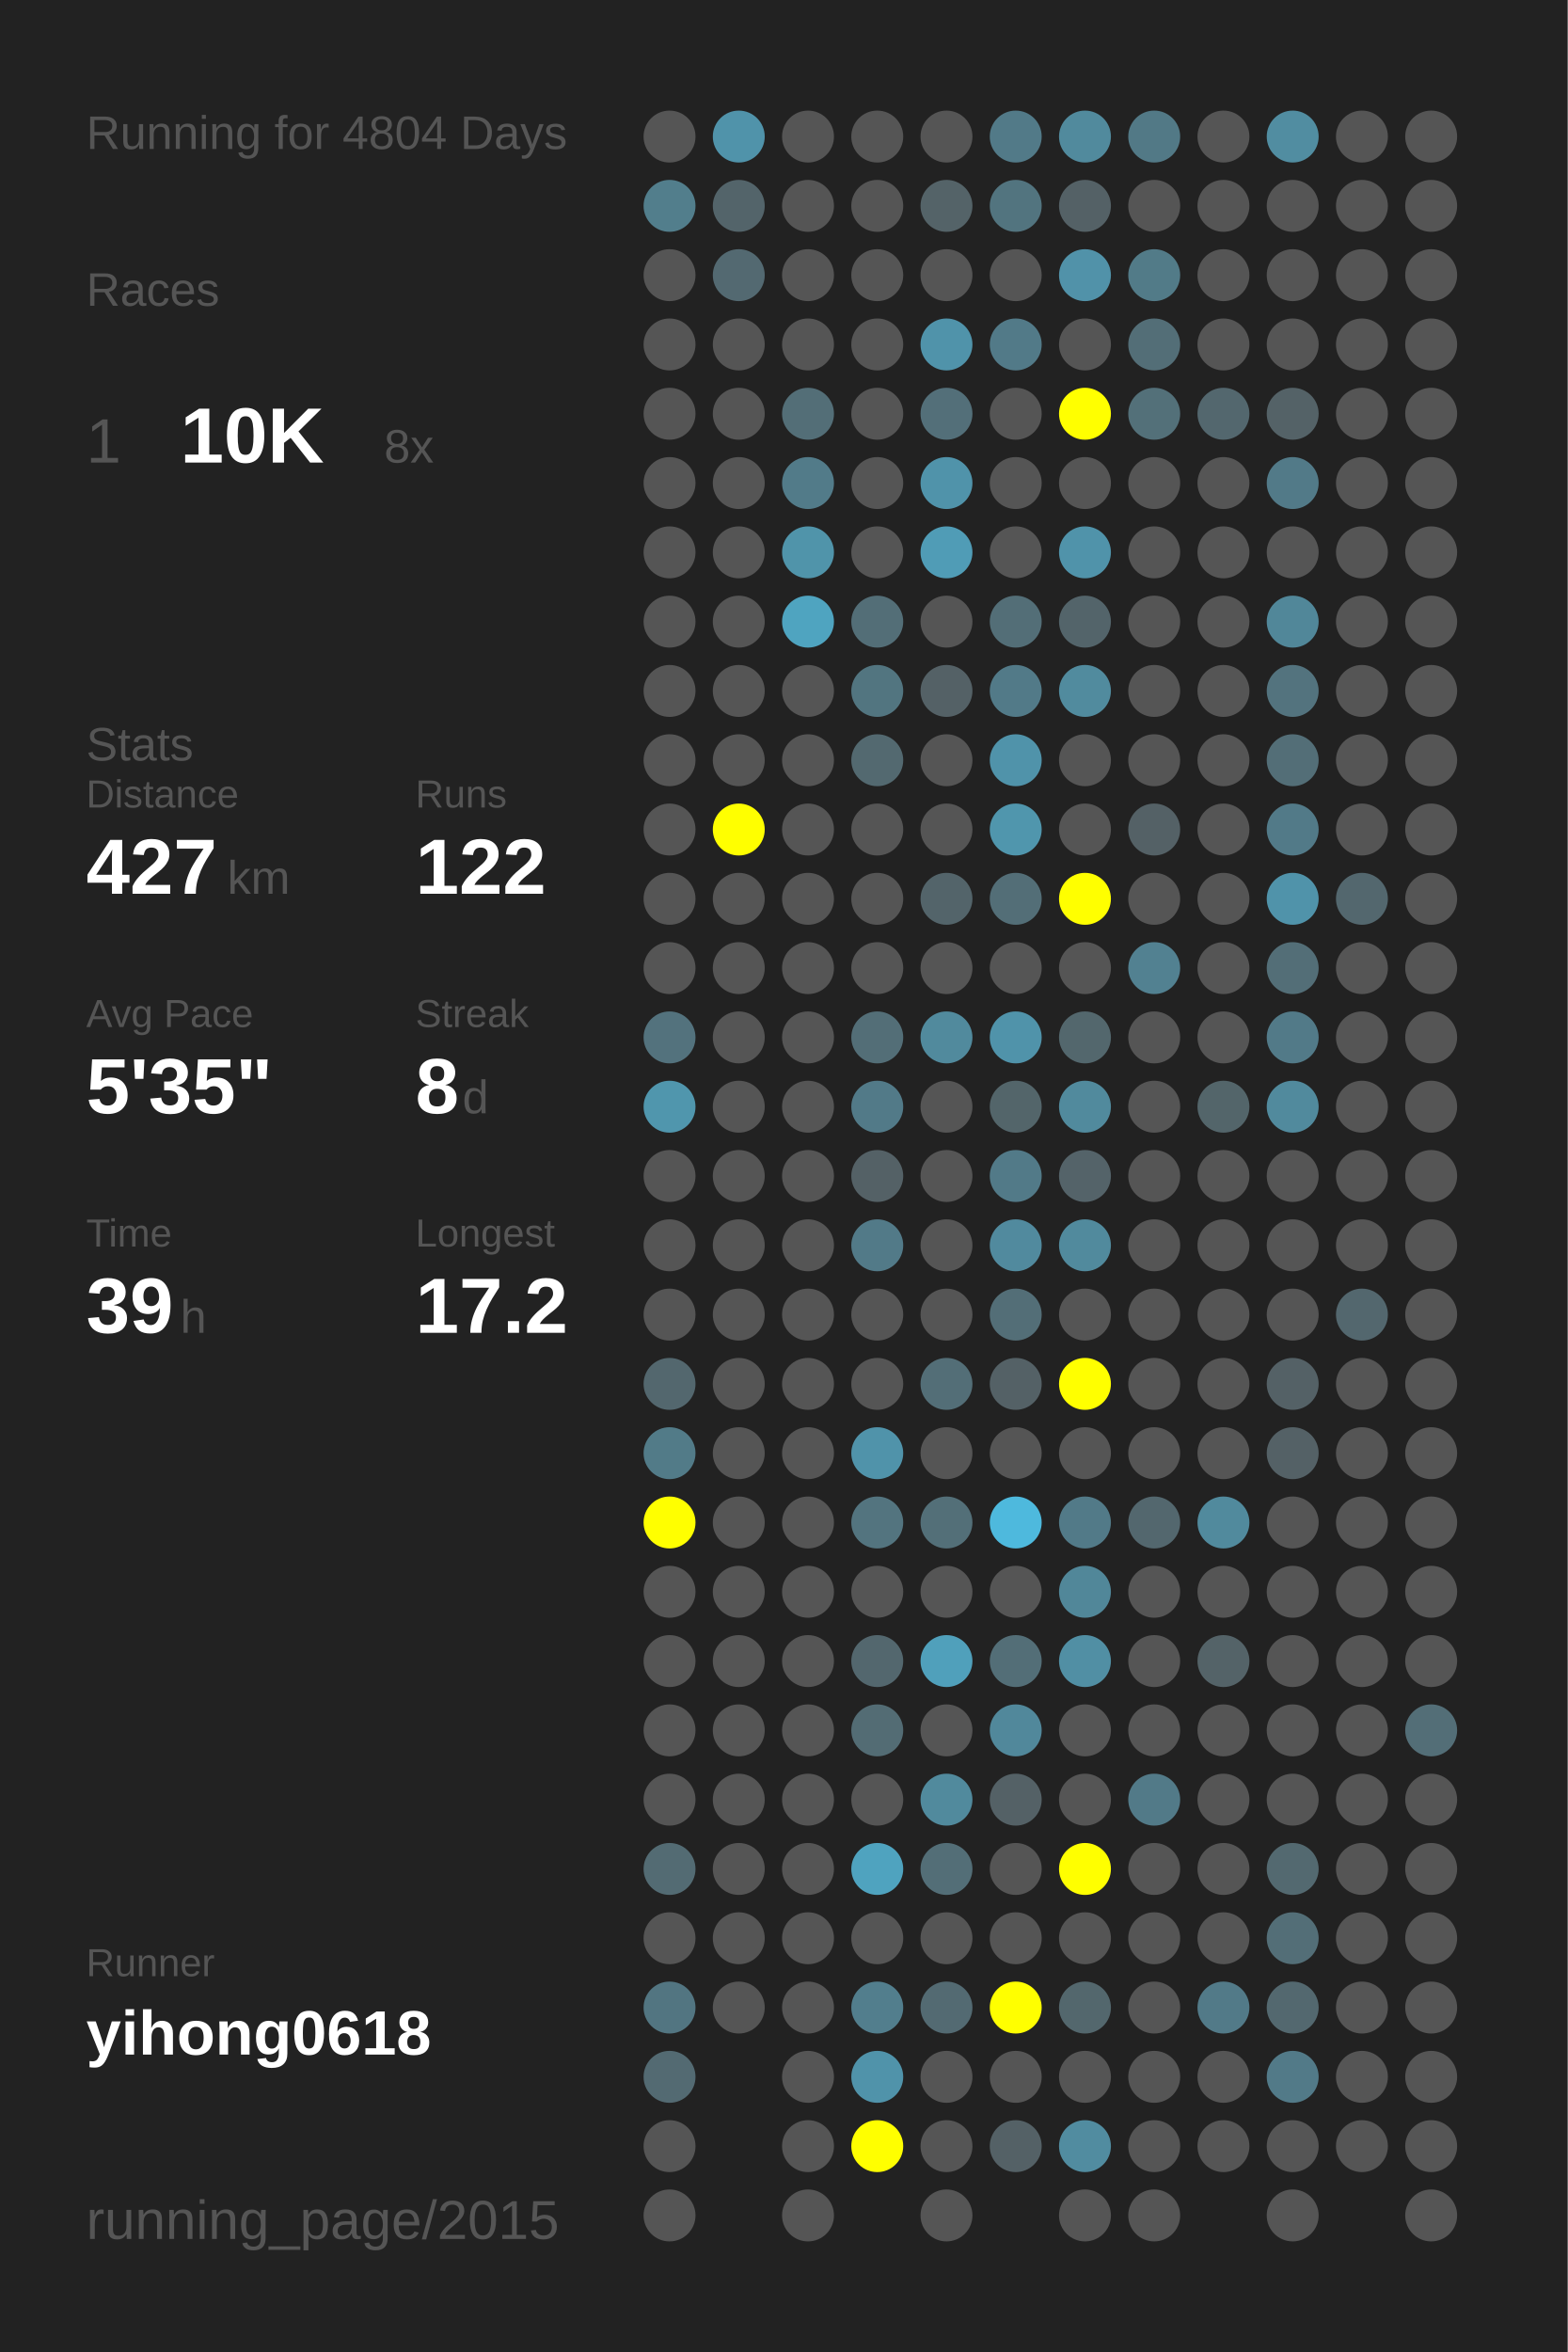
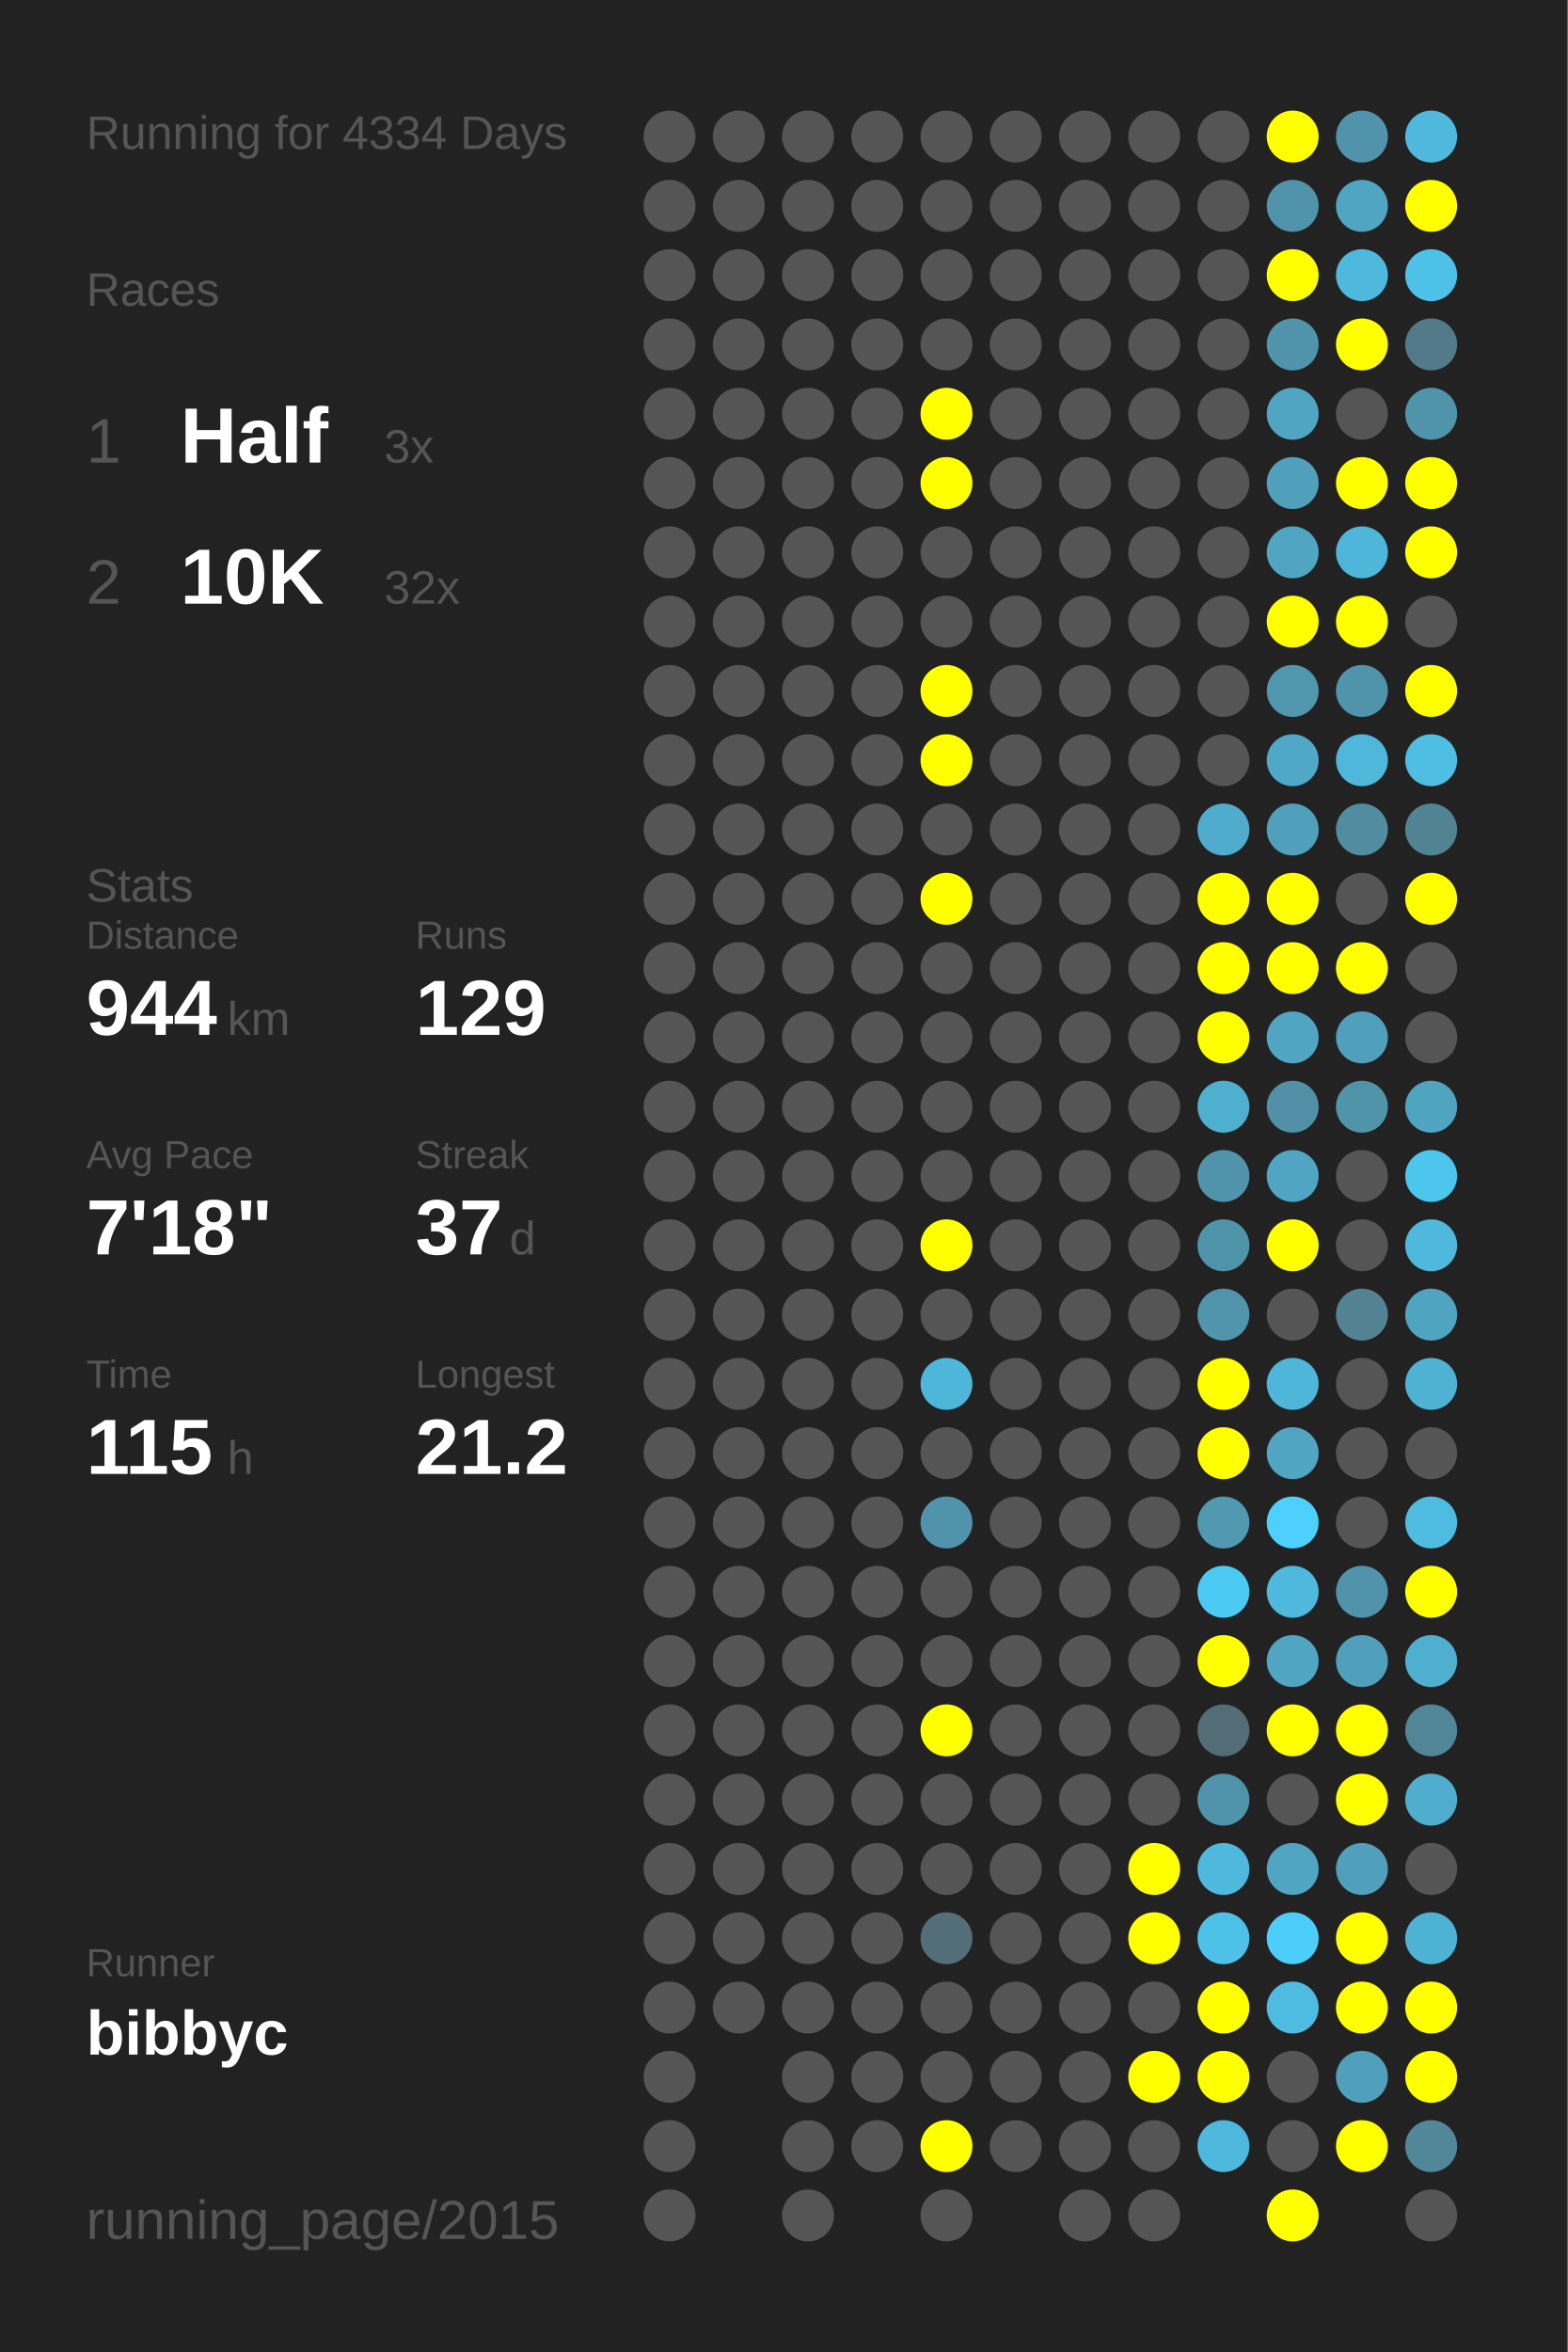
<svg xmlns="http://www.w3.org/2000/svg" baseProfile="full" height="300mm" version="1.1" viewBox="0,0,200,300" width="200mm">
  <defs />
  <rect fill="#222222" height="300" width="200" x="0" y="0" />
-   <text fill="#555555" style="font-size:6px; font-family:Arial;" x="11" y="19">Running for 4804 Days</text>
+   <text fill="#555555" style="font-size:6px; font-family:Arial;" x="11" y="19">Running for 4334 Days</text>
  <text fill="#555555" style="font-size:6px; font-family:Arial;" x="11" y="39">Races</text>
  <text fill="#555555" style="font-size:8px; font-family:Arial;" x="11" y="59">1</text>
-   <text fill="#FFFFFF" style="font-size:10px; font-family:Arial; font-weight:bold;" x="23" y="59">10K</text>
-   <text fill="#555555" style="font-size:6px; font-family:Arial;" x="49" y="59">8x</text>
-   <text fill="#555555" style="font-size:6px; font-family:Arial;" x="11" y="97">Stats</text>
-   <text fill="#555555" style="font-size:5px; font-family:Arial;" x="11" y="103">Distance</text>
-   <text fill="#FFFFFF" style="font-size:10px; font-family:Arial; font-weight:bold;" x="11" y="114">427</text>
-   <text fill="#555555" style="font-size:6px; font-family:Arial;" x="29" y="114">km</text>
-   <text fill="#555555" style="font-size:5px; font-family:Arial;" x="53" y="103">Runs</text>
-   <text fill="#FFFFFF" style="font-size:10px; font-family:Arial; font-weight:bold;" x="53" y="114">122</text>
-   <text fill="#555555" style="font-size:5px; font-family:Arial;" x="11" y="131">Avg Pace</text>
-   <text fill="#FFFFFF" style="font-size:10px; font-family:Arial; font-weight:bold;" x="11" y="142">5'35"</text>
-   <text fill="#555555" style="font-size:5px; font-family:Arial;" x="53" y="131">Streak</text>
-   <text fill="#FFFFFF" style="font-size:10px; font-family:Arial; font-weight:bold;" x="53" y="142">8</text>
-   <text fill="#555555" style="font-size:6px; font-family:Arial;" x="59" y="142">d</text>
-   <text fill="#555555" style="font-size:5px; font-family:Arial;" x="11" y="159">Time</text>
-   <text fill="#FFFFFF" style="font-size:10px; font-family:Arial; font-weight:bold;" x="11" y="170">39</text>
-   <text fill="#555555" style="font-size:6px; font-family:Arial;" x="23" y="170">h</text>
-   <text fill="#555555" style="font-size:5px; font-family:Arial;" x="53" y="159">Longest</text>
-   <text fill="#FFFFFF" style="font-size:10px; font-family:Arial; font-weight:bold;" x="53" y="170">17.2</text>
+   <text fill="#FFFFFF" style="font-size:10px; font-family:Arial; font-weight:bold;" x="23" y="59">Half</text>
+   <text fill="#555555" style="font-size:6px; font-family:Arial;" x="49" y="59">3x</text>
+   <text fill="#555555" style="font-size:8px; font-family:Arial;" x="11" y="77">2</text>
+   <text fill="#FFFFFF" style="font-size:10px; font-family:Arial; font-weight:bold;" x="23" y="77">10K</text>
+   <text fill="#555555" style="font-size:6px; font-family:Arial;" x="49" y="77">32x</text>
+   <text fill="#555555" style="font-size:6px; font-family:Arial;" x="11" y="115">Stats</text>
+   <text fill="#555555" style="font-size:5px; font-family:Arial;" x="11" y="121">Distance</text>
+   <text fill="#FFFFFF" style="font-size:10px; font-family:Arial; font-weight:bold;" x="11" y="132">944</text>
+   <text fill="#555555" style="font-size:6px; font-family:Arial;" x="29" y="132">km</text>
+   <text fill="#555555" style="font-size:5px; font-family:Arial;" x="53" y="121">Runs</text>
+   <text fill="#FFFFFF" style="font-size:10px; font-family:Arial; font-weight:bold;" x="53" y="132">129</text>
+   <text fill="#555555" style="font-size:5px; font-family:Arial;" x="11" y="149">Avg Pace</text>
+   <text fill="#FFFFFF" style="font-size:10px; font-family:Arial; font-weight:bold;" x="11" y="160">7'18"</text>
+   <text fill="#555555" style="font-size:5px; font-family:Arial;" x="53" y="149">Streak</text>
+   <text fill="#FFFFFF" style="font-size:10px; font-family:Arial; font-weight:bold;" x="53" y="160">37</text>
+   <text fill="#555555" style="font-size:6px; font-family:Arial;" x="65" y="160">d</text>
+   <text fill="#555555" style="font-size:5px; font-family:Arial;" x="11" y="177">Time</text>
+   <text fill="#FFFFFF" style="font-size:10px; font-family:Arial; font-weight:bold;" x="11" y="188">115</text>
+   <text fill="#555555" style="font-size:6px; font-family:Arial;" x="29" y="188">h</text>
+   <text fill="#555555" style="font-size:5px; font-family:Arial;" x="53" y="177">Longest</text>
+   <text fill="#FFFFFF" style="font-size:10px; font-family:Arial; font-weight:bold;" x="53" y="188">21.2</text>
  <text fill="#555555" style="font-size:5px; font-family:Arial;" x="11" y="252.065">Runner</text>
-   <text fill="#FFFFFF" style="font-size:8px; font-family:Arial; font-weight:bold;" x="11" y="262.065">yihong0618</text>
+   <text fill="#FFFFFF" style="font-size:8px; font-family:Arial; font-weight:bold;" x="11" y="262.065">bibbyc</text>
  <text fill="#555555" style="font-size:7px; font-family:Arial;" x="11" y="285.581">running_page/2015</text>
  <circle cx="85.417" cy="17.419" fill="#555555" r="3.312" />
-   <circle cx="85.417" cy="26.258" fill="#527e8c" r="3.312" />
+   <circle cx="85.417" cy="26.258" fill="#555555" r="3.312" />
  <circle cx="85.417" cy="35.097" fill="#555555" r="3.312" />
  <circle cx="85.417" cy="43.935" fill="#555555" r="3.312" />
  <circle cx="85.417" cy="52.774" fill="#555555" r="3.312" />
  <circle cx="85.417" cy="61.613" fill="#555555" r="3.312" />
  <circle cx="85.417" cy="70.452" fill="#555555" r="3.312" />
  <circle cx="85.417" cy="79.29" fill="#555555" r="3.312" />
  <circle cx="85.417" cy="88.129" fill="#555555" r="3.312" />
  <circle cx="85.417" cy="96.968" fill="#555555" r="3.312" />
  <circle cx="85.417" cy="105.806" fill="#555555" r="3.312" />
  <circle cx="85.417" cy="114.645" fill="#555555" r="3.312" />
  <circle cx="85.417" cy="123.484" fill="#555555" r="3.312" />
-   <circle cx="85.417" cy="132.323" fill="#53727d" r="3.312" />
-   <circle cx="85.417" cy="141.161" fill="#5096ad" r="3.312" />
+   <circle cx="85.417" cy="132.323" fill="#555555" r="3.312" />
+   <circle cx="85.417" cy="141.161" fill="#555555" r="3.312" />
  <circle cx="85.417" cy="150" fill="#555555" r="3.312" />
  <circle cx="85.417" cy="158.839" fill="#555555" r="3.312" />
  <circle cx="85.417" cy="167.677" fill="#555555" r="3.312" />
-   <circle cx="85.417" cy="176.516" fill="#53676e" r="3.312" />
-   <circle cx="85.417" cy="185.355" fill="#527b88" r="3.312" />
-   <circle cx="85.417" cy="194.194" fill="#FFFF00" r="3.312" />
+   <circle cx="85.417" cy="176.516" fill="#555555" r="3.312" />
+   <circle cx="85.417" cy="185.355" fill="#555555" r="3.312" />
+   <circle cx="85.417" cy="194.194" fill="#555555" r="3.312" />
  <circle cx="85.417" cy="203.032" fill="#555555" r="3.312" />
  <circle cx="85.417" cy="211.871" fill="#555555" r="3.312" />
  <circle cx="85.417" cy="220.71" fill="#555555" r="3.312" />
  <circle cx="85.417" cy="229.548" fill="#555555" r="3.312" />
-   <circle cx="85.417" cy="238.387" fill="#536b73" r="3.312" />
+   <circle cx="85.417" cy="238.387" fill="#555555" r="3.312" />
  <circle cx="85.417" cy="247.226" fill="#555555" r="3.312" />
-   <circle cx="85.417" cy="256.065" fill="#527581" r="3.312" />
-   <circle cx="85.417" cy="264.903" fill="#536a72" r="3.312" />
+   <circle cx="85.417" cy="256.065" fill="#555555" r="3.312" />
+   <circle cx="85.417" cy="264.903" fill="#555555" r="3.312" />
  <circle cx="85.417" cy="273.742" fill="#555555" r="3.312" />
  <circle cx="85.417" cy="282.581" fill="#555555" r="3.312" />
-   <circle cx="94.25" cy="17.419" fill="#5093aa" r="3.312" />
-   <circle cx="94.25" cy="26.258" fill="#53646a" r="3.312" />
-   <circle cx="94.25" cy="35.097" fill="#536971" r="3.312" />
+   <circle cx="94.25" cy="17.419" fill="#555555" r="3.312" />
+   <circle cx="94.25" cy="26.258" fill="#555555" r="3.312" />
+   <circle cx="94.25" cy="35.097" fill="#555555" r="3.312" />
  <circle cx="94.25" cy="43.935" fill="#555555" r="3.312" />
  <circle cx="94.25" cy="52.774" fill="#555555" r="3.312" />
  <circle cx="94.25" cy="61.613" fill="#555555" r="3.312" />
  <circle cx="94.25" cy="70.452" fill="#555555" r="3.312" />
  <circle cx="94.25" cy="79.29" fill="#555555" r="3.312" />
  <circle cx="94.25" cy="88.129" fill="#555555" r="3.312" />
  <circle cx="94.25" cy="96.968" fill="#555555" r="3.312" />
-   <circle cx="94.25" cy="105.806" fill="#FFFF00" r="3.312" />
+   <circle cx="94.25" cy="105.806" fill="#555555" r="3.312" />
  <circle cx="94.25" cy="114.645" fill="#555555" r="3.312" />
  <circle cx="94.25" cy="123.484" fill="#555555" r="3.312" />
  <circle cx="94.25" cy="132.323" fill="#555555" r="3.312" />
  <circle cx="94.25" cy="141.161" fill="#555555" r="3.312" />
  <circle cx="94.25" cy="150" fill="#555555" r="3.312" />
  <circle cx="94.25" cy="158.839" fill="#555555" r="3.312" />
  <circle cx="94.25" cy="167.677" fill="#555555" r="3.312" />
  <circle cx="94.25" cy="176.516" fill="#555555" r="3.312" />
  <circle cx="94.25" cy="185.355" fill="#555555" r="3.312" />
  <circle cx="94.25" cy="194.194" fill="#555555" r="3.312" />
  <circle cx="94.25" cy="203.032" fill="#555555" r="3.312" />
  <circle cx="94.25" cy="211.871" fill="#555555" r="3.312" />
  <circle cx="94.25" cy="220.71" fill="#555555" r="3.312" />
  <circle cx="94.25" cy="229.548" fill="#555555" r="3.312" />
  <circle cx="94.25" cy="238.387" fill="#555555" r="3.312" />
  <circle cx="94.25" cy="247.226" fill="#555555" r="3.312" />
  <circle cx="94.25" cy="256.065" fill="#555555" r="3.312" />
  <circle cx="103.083" cy="17.419" fill="#555555" r="3.312" />
  <circle cx="103.083" cy="26.258" fill="#555555" r="3.312" />
  <circle cx="103.083" cy="35.097" fill="#555555" r="3.312" />
  <circle cx="103.083" cy="43.935" fill="#555555" r="3.312" />
-   <circle cx="103.083" cy="52.774" fill="#536e77" r="3.312" />
-   <circle cx="103.083" cy="61.613" fill="#527b89" r="3.312" />
-   <circle cx="103.083" cy="70.452" fill="#5094aa" r="3.312" />
-   <circle cx="103.083" cy="79.29" fill="#4fa4c0" r="3.312" />
+   <circle cx="103.083" cy="52.774" fill="#555555" r="3.312" />
+   <circle cx="103.083" cy="61.613" fill="#555555" r="3.312" />
+   <circle cx="103.083" cy="70.452" fill="#555555" r="3.312" />
+   <circle cx="103.083" cy="79.29" fill="#555555" r="3.312" />
  <circle cx="103.083" cy="88.129" fill="#555555" r="3.312" />
  <circle cx="103.083" cy="96.968" fill="#555555" r="3.312" />
  <circle cx="103.083" cy="105.806" fill="#555555" r="3.312" />
  <circle cx="103.083" cy="114.645" fill="#555555" r="3.312" />
  <circle cx="103.083" cy="123.484" fill="#555555" r="3.312" />
  <circle cx="103.083" cy="132.323" fill="#555555" r="3.312" />
  <circle cx="103.083" cy="141.161" fill="#555555" r="3.312" />
  <circle cx="103.083" cy="150" fill="#555555" r="3.312" />
  <circle cx="103.083" cy="158.839" fill="#555555" r="3.312" />
  <circle cx="103.083" cy="167.677" fill="#555555" r="3.312" />
  <circle cx="103.083" cy="176.516" fill="#555555" r="3.312" />
  <circle cx="103.083" cy="185.355" fill="#555555" r="3.312" />
  <circle cx="103.083" cy="194.194" fill="#555555" r="3.312" />
  <circle cx="103.083" cy="203.032" fill="#555555" r="3.312" />
  <circle cx="103.083" cy="211.871" fill="#555555" r="3.312" />
  <circle cx="103.083" cy="220.71" fill="#555555" r="3.312" />
  <circle cx="103.083" cy="229.548" fill="#555555" r="3.312" />
  <circle cx="103.083" cy="238.387" fill="#555555" r="3.312" />
  <circle cx="103.083" cy="247.226" fill="#555555" r="3.312" />
  <circle cx="103.083" cy="256.065" fill="#555555" r="3.312" />
  <circle cx="103.083" cy="264.903" fill="#555555" r="3.312" />
  <circle cx="103.083" cy="273.742" fill="#555555" r="3.312" />
  <circle cx="103.083" cy="282.581" fill="#555555" r="3.312" />
  <circle cx="111.917" cy="17.419" fill="#555555" r="3.312" />
  <circle cx="111.917" cy="26.258" fill="#555555" r="3.312" />
  <circle cx="111.917" cy="35.097" fill="#555555" r="3.312" />
  <circle cx="111.917" cy="43.935" fill="#555555" r="3.312" />
  <circle cx="111.917" cy="52.774" fill="#555555" r="3.312" />
  <circle cx="111.917" cy="61.613" fill="#555555" r="3.312" />
  <circle cx="111.917" cy="70.452" fill="#555555" r="3.312" />
-   <circle cx="111.917" cy="79.29" fill="#536e77" r="3.312" />
-   <circle cx="111.917" cy="88.129" fill="#527580" r="3.312" />
-   <circle cx="111.917" cy="96.968" fill="#536970" r="3.312" />
+   <circle cx="111.917" cy="79.29" fill="#555555" r="3.312" />
+   <circle cx="111.917" cy="88.129" fill="#555555" r="3.312" />
+   <circle cx="111.917" cy="96.968" fill="#555555" r="3.312" />
  <circle cx="111.917" cy="105.806" fill="#555555" r="3.312" />
  <circle cx="111.917" cy="114.645" fill="#555555" r="3.312" />
  <circle cx="111.917" cy="123.484" fill="#555555" r="3.312" />
-   <circle cx="111.917" cy="132.323" fill="#536e77" r="3.312" />
-   <circle cx="111.917" cy="141.161" fill="#527a88" r="3.312" />
-   <circle cx="111.917" cy="150" fill="#546166" r="3.312" />
-   <circle cx="111.917" cy="158.839" fill="#527a88" r="3.312" />
+   <circle cx="111.917" cy="132.323" fill="#555555" r="3.312" />
+   <circle cx="111.917" cy="141.161" fill="#555555" r="3.312" />
+   <circle cx="111.917" cy="150" fill="#555555" r="3.312" />
+   <circle cx="111.917" cy="158.839" fill="#555555" r="3.312" />
  <circle cx="111.917" cy="167.677" fill="#555555" r="3.312" />
  <circle cx="111.917" cy="176.516" fill="#555555" r="3.312" />
-   <circle cx="111.917" cy="185.355" fill="#5093aa" r="3.312" />
-   <circle cx="111.917" cy="194.194" fill="#53747f" r="3.312" />
+   <circle cx="111.917" cy="185.355" fill="#555555" r="3.312" />
+   <circle cx="111.917" cy="194.194" fill="#555555" r="3.312" />
  <circle cx="111.917" cy="203.032" fill="#555555" r="3.312" />
-   <circle cx="111.917" cy="211.871" fill="#53676e" r="3.312" />
-   <circle cx="111.917" cy="220.71" fill="#536c74" r="3.312" />
+   <circle cx="111.917" cy="211.871" fill="#555555" r="3.312" />
+   <circle cx="111.917" cy="220.71" fill="#555555" r="3.312" />
  <circle cx="111.917" cy="229.548" fill="#555555" r="3.312" />
-   <circle cx="111.917" cy="238.387" fill="#4fa3bf" r="3.312" />
+   <circle cx="111.917" cy="238.387" fill="#555555" r="3.312" />
  <circle cx="111.917" cy="247.226" fill="#555555" r="3.312" />
-   <circle cx="111.917" cy="256.065" fill="#527e8d" r="3.312" />
-   <circle cx="111.917" cy="264.903" fill="#5093aa" r="3.312" />
-   <circle cx="111.917" cy="273.742" fill="#FFFF00" r="3.312" />
+   <circle cx="111.917" cy="256.065" fill="#555555" r="3.312" />
+   <circle cx="111.917" cy="264.903" fill="#555555" r="3.312" />
+   <circle cx="111.917" cy="273.742" fill="#555555" r="3.312" />
  <circle cx="120.75" cy="17.419" fill="#555555" r="3.312" />
-   <circle cx="120.75" cy="26.258" fill="#546368" r="3.312" />
+   <circle cx="120.75" cy="26.258" fill="#555555" r="3.312" />
  <circle cx="120.75" cy="35.097" fill="#555555" r="3.312" />
-   <circle cx="120.75" cy="43.935" fill="#5093aa" r="3.312" />
-   <circle cx="120.75" cy="52.774" fill="#536f79" r="3.312" />
-   <circle cx="120.75" cy="61.613" fill="#5093aa" r="3.312" />
-   <circle cx="120.75" cy="70.452" fill="#509cb6" r="3.312" />
+   <circle cx="120.75" cy="43.935" fill="#555555" r="3.312" />
+   <circle cx="120.75" cy="52.774" fill="#FFFF00" r="3.312" />
+   <circle cx="120.75" cy="61.613" fill="#FFFF00" r="3.312" />
+   <circle cx="120.75" cy="70.452" fill="#555555" r="3.312" />
  <circle cx="120.75" cy="79.29" fill="#555555" r="3.312" />
-   <circle cx="120.75" cy="88.129" fill="#546166" r="3.312" />
-   <circle cx="120.75" cy="96.968" fill="#555555" r="3.312" />
+   <circle cx="120.75" cy="88.129" fill="#FFFF00" r="3.312" />
+   <circle cx="120.75" cy="96.968" fill="#FFFF00" r="3.312" />
  <circle cx="120.75" cy="105.806" fill="#555555" r="3.312" />
-   <circle cx="120.75" cy="114.645" fill="#53646a" r="3.312" />
+   <circle cx="120.75" cy="114.645" fill="#FFFF00" r="3.312" />
  <circle cx="120.75" cy="123.484" fill="#555555" r="3.312" />
-   <circle cx="120.75" cy="132.323" fill="#518a9d" r="3.312" />
+   <circle cx="120.75" cy="132.323" fill="#555555" r="3.312" />
  <circle cx="120.75" cy="141.161" fill="#555555" r="3.312" />
  <circle cx="120.75" cy="150" fill="#555555" r="3.312" />
-   <circle cx="120.75" cy="158.839" fill="#555555" r="3.312" />
+   <circle cx="120.75" cy="158.839" fill="#FFFF00" r="3.312" />
  <circle cx="120.75" cy="167.677" fill="#555555" r="3.312" />
-   <circle cx="120.75" cy="176.516" fill="#536e77" r="3.312" />
+   <circle cx="120.75" cy="176.516" fill="#4eb6d9" r="3.312" />
  <circle cx="120.75" cy="185.355" fill="#555555" r="3.312" />
-   <circle cx="120.75" cy="194.194" fill="#536f78" r="3.312" />
+   <circle cx="120.75" cy="194.194" fill="#5093aa" r="3.312" />
  <circle cx="120.75" cy="203.032" fill="#555555" r="3.312" />
-   <circle cx="120.75" cy="211.871" fill="#50a0bb" r="3.312" />
-   <circle cx="120.75" cy="220.71" fill="#555555" r="3.312" />
-   <circle cx="120.75" cy="229.548" fill="#518a9d" r="3.312" />
-   <circle cx="120.75" cy="238.387" fill="#536e77" r="3.312" />
-   <circle cx="120.75" cy="247.226" fill="#555555" r="3.312" />
-   <circle cx="120.75" cy="256.065" fill="#536a72" r="3.312" />
+   <circle cx="120.75" cy="211.871" fill="#555555" r="3.312" />
+   <circle cx="120.75" cy="220.71" fill="#FFFF00" r="3.312" />
+   <circle cx="120.75" cy="229.548" fill="#555555" r="3.312" />
+   <circle cx="120.75" cy="238.387" fill="#555555" r="3.312" />
+   <circle cx="120.75" cy="247.226" fill="#536e77" r="3.312" />
+   <circle cx="120.75" cy="256.065" fill="#555555" r="3.312" />
  <circle cx="120.75" cy="264.903" fill="#555555" r="3.312" />
-   <circle cx="120.75" cy="273.742" fill="#555555" r="3.312" />
+   <circle cx="120.75" cy="273.742" fill="#FFFF00" r="3.312" />
  <circle cx="120.75" cy="282.581" fill="#555555" r="3.312" />
-   <circle cx="129.583" cy="17.419" fill="#527a88" r="3.312" />
-   <circle cx="129.583" cy="26.258" fill="#52747f" r="3.312" />
+   <circle cx="129.583" cy="17.419" fill="#555555" r="3.312" />
+   <circle cx="129.583" cy="26.258" fill="#555555" r="3.312" />
  <circle cx="129.583" cy="35.097" fill="#555555" r="3.312" />
-   <circle cx="129.583" cy="43.935" fill="#527a88" r="3.312" />
+   <circle cx="129.583" cy="43.935" fill="#555555" r="3.312" />
  <circle cx="129.583" cy="52.774" fill="#555555" r="3.312" />
  <circle cx="129.583" cy="61.613" fill="#555555" r="3.312" />
  <circle cx="129.583" cy="70.452" fill="#555555" r="3.312" />
-   <circle cx="129.583" cy="79.29" fill="#536e77" r="3.312" />
-   <circle cx="129.583" cy="88.129" fill="#527a88" r="3.312" />
-   <circle cx="129.583" cy="96.968" fill="#5093aa" r="3.312" />
-   <circle cx="129.583" cy="105.806" fill="#5096ad" r="3.312" />
-   <circle cx="129.583" cy="114.645" fill="#536e77" r="3.312" />
+   <circle cx="129.583" cy="79.29" fill="#555555" r="3.312" />
+   <circle cx="129.583" cy="88.129" fill="#555555" r="3.312" />
+   <circle cx="129.583" cy="96.968" fill="#555555" r="3.312" />
+   <circle cx="129.583" cy="105.806" fill="#555555" r="3.312" />
+   <circle cx="129.583" cy="114.645" fill="#555555" r="3.312" />
  <circle cx="129.583" cy="123.484" fill="#555555" r="3.312" />
-   <circle cx="129.583" cy="132.323" fill="#5093aa" r="3.312" />
-   <circle cx="129.583" cy="141.161" fill="#53656a" r="3.312" />
-   <circle cx="129.583" cy="150" fill="#527a88" r="3.312" />
-   <circle cx="129.583" cy="158.839" fill="#518a9e" r="3.312" />
-   <circle cx="129.583" cy="167.677" fill="#536e77" r="3.312" />
-   <circle cx="129.583" cy="176.516" fill="#546166" r="3.312" />
+   <circle cx="129.583" cy="132.323" fill="#555555" r="3.312" />
+   <circle cx="129.583" cy="141.161" fill="#555555" r="3.312" />
+   <circle cx="129.583" cy="150" fill="#555555" r="3.312" />
+   <circle cx="129.583" cy="158.839" fill="#555555" r="3.312" />
+   <circle cx="129.583" cy="167.677" fill="#555555" r="3.312" />
+   <circle cx="129.583" cy="176.516" fill="#555555" r="3.312" />
  <circle cx="129.583" cy="185.355" fill="#555555" r="3.312" />
-   <circle cx="129.583" cy="194.194" fill="#4eb9dd" r="3.312" />
+   <circle cx="129.583" cy="194.194" fill="#555555" r="3.312" />
  <circle cx="129.583" cy="203.032" fill="#555555" r="3.312" />
-   <circle cx="129.583" cy="211.871" fill="#536e77" r="3.312" />
-   <circle cx="129.583" cy="220.71" fill="#51889b" r="3.312" />
-   <circle cx="129.583" cy="229.548" fill="#546166" r="3.312" />
+   <circle cx="129.583" cy="211.871" fill="#555555" r="3.312" />
+   <circle cx="129.583" cy="220.71" fill="#555555" r="3.312" />
+   <circle cx="129.583" cy="229.548" fill="#555555" r="3.312" />
  <circle cx="129.583" cy="238.387" fill="#555555" r="3.312" />
  <circle cx="129.583" cy="247.226" fill="#555555" r="3.312" />
-   <circle cx="129.583" cy="256.065" fill="#FFFF00" r="3.312" />
+   <circle cx="129.583" cy="256.065" fill="#555555" r="3.312" />
  <circle cx="129.583" cy="264.903" fill="#555555" r="3.312" />
-   <circle cx="129.583" cy="273.742" fill="#546166" r="3.312" />
-   <circle cx="138.417" cy="17.419" fill="#518a9d" r="3.312" />
-   <circle cx="138.417" cy="26.258" fill="#546166" r="3.312" />
-   <circle cx="138.417" cy="35.097" fill="#5192a9" r="3.312" />
+   <circle cx="129.583" cy="273.742" fill="#555555" r="3.312" />
+   <circle cx="138.417" cy="17.419" fill="#555555" r="3.312" />
+   <circle cx="138.417" cy="26.258" fill="#555555" r="3.312" />
+   <circle cx="138.417" cy="35.097" fill="#555555" r="3.312" />
  <circle cx="138.417" cy="43.935" fill="#555555" r="3.312" />
-   <circle cx="138.417" cy="52.774" fill="#FFFF00" r="3.312" />
+   <circle cx="138.417" cy="52.774" fill="#555555" r="3.312" />
  <circle cx="138.417" cy="61.613" fill="#555555" r="3.312" />
-   <circle cx="138.417" cy="70.452" fill="#5093aa" r="3.312" />
-   <circle cx="138.417" cy="79.29" fill="#53646a" r="3.312" />
-   <circle cx="138.417" cy="88.129" fill="#518b9e" r="3.312" />
+   <circle cx="138.417" cy="70.452" fill="#555555" r="3.312" />
+   <circle cx="138.417" cy="79.29" fill="#555555" r="3.312" />
+   <circle cx="138.417" cy="88.129" fill="#555555" r="3.312" />
  <circle cx="138.417" cy="96.968" fill="#555555" r="3.312" />
  <circle cx="138.417" cy="105.806" fill="#555555" r="3.312" />
-   <circle cx="138.417" cy="114.645" fill="#FFFF00" r="3.312" />
+   <circle cx="138.417" cy="114.645" fill="#555555" r="3.312" />
  <circle cx="138.417" cy="123.484" fill="#555555" r="3.312" />
-   <circle cx="138.417" cy="132.323" fill="#53676d" r="3.312" />
-   <circle cx="138.417" cy="141.161" fill="#518a9d" r="3.312" />
-   <circle cx="138.417" cy="150" fill="#546369" r="3.312" />
-   <circle cx="138.417" cy="158.839" fill="#518a9d" r="3.312" />
+   <circle cx="138.417" cy="132.323" fill="#555555" r="3.312" />
+   <circle cx="138.417" cy="141.161" fill="#555555" r="3.312" />
+   <circle cx="138.417" cy="150" fill="#555555" r="3.312" />
+   <circle cx="138.417" cy="158.839" fill="#555555" r="3.312" />
  <circle cx="138.417" cy="167.677" fill="#555555" r="3.312" />
-   <circle cx="138.417" cy="176.516" fill="#FFFF00" r="3.312" />
+   <circle cx="138.417" cy="176.516" fill="#555555" r="3.312" />
  <circle cx="138.417" cy="185.355" fill="#555555" r="3.312" />
-   <circle cx="138.417" cy="194.194" fill="#527a88" r="3.312" />
-   <circle cx="138.417" cy="203.032" fill="#518799" r="3.312" />
-   <circle cx="138.417" cy="211.871" fill="#518fa4" r="3.312" />
+   <circle cx="138.417" cy="194.194" fill="#555555" r="3.312" />
+   <circle cx="138.417" cy="203.032" fill="#555555" r="3.312" />
+   <circle cx="138.417" cy="211.871" fill="#555555" r="3.312" />
  <circle cx="138.417" cy="220.71" fill="#555555" r="3.312" />
  <circle cx="138.417" cy="229.548" fill="#555555" r="3.312" />
-   <circle cx="138.417" cy="238.387" fill="#FFFF00" r="3.312" />
+   <circle cx="138.417" cy="238.387" fill="#555555" r="3.312" />
  <circle cx="138.417" cy="247.226" fill="#555555" r="3.312" />
-   <circle cx="138.417" cy="256.065" fill="#53676d" r="3.312" />
+   <circle cx="138.417" cy="256.065" fill="#555555" r="3.312" />
  <circle cx="138.417" cy="264.903" fill="#555555" r="3.312" />
-   <circle cx="138.417" cy="273.742" fill="#518ca0" r="3.312" />
+   <circle cx="138.417" cy="273.742" fill="#555555" r="3.312" />
  <circle cx="138.417" cy="282.581" fill="#555555" r="3.312" />
-   <circle cx="147.25" cy="17.419" fill="#527986" r="3.312" />
+   <circle cx="147.25" cy="17.419" fill="#555555" r="3.312" />
  <circle cx="147.25" cy="26.258" fill="#555555" r="3.312" />
-   <circle cx="147.25" cy="35.097" fill="#527b88" r="3.312" />
-   <circle cx="147.25" cy="43.935" fill="#536e77" r="3.312" />
-   <circle cx="147.25" cy="52.774" fill="#537079" r="3.312" />
+   <circle cx="147.25" cy="35.097" fill="#555555" r="3.312" />
+   <circle cx="147.25" cy="43.935" fill="#555555" r="3.312" />
+   <circle cx="147.25" cy="52.774" fill="#555555" r="3.312" />
  <circle cx="147.25" cy="61.613" fill="#555555" r="3.312" />
  <circle cx="147.25" cy="70.452" fill="#555555" r="3.312" />
  <circle cx="147.25" cy="79.29" fill="#555555" r="3.312" />
  <circle cx="147.25" cy="88.129" fill="#555555" r="3.312" />
  <circle cx="147.25" cy="96.968" fill="#555555" r="3.312" />
-   <circle cx="147.25" cy="105.806" fill="#546166" r="3.312" />
+   <circle cx="147.25" cy="105.806" fill="#555555" r="3.312" />
  <circle cx="147.25" cy="114.645" fill="#555555" r="3.312" />
-   <circle cx="147.25" cy="123.484" fill="#528191" r="3.312" />
+   <circle cx="147.25" cy="123.484" fill="#555555" r="3.312" />
  <circle cx="147.25" cy="132.323" fill="#555555" r="3.312" />
  <circle cx="147.25" cy="141.161" fill="#555555" r="3.312" />
  <circle cx="147.25" cy="150" fill="#555555" r="3.312" />
  <circle cx="147.25" cy="158.839" fill="#555555" r="3.312" />
  <circle cx="147.25" cy="167.677" fill="#555555" r="3.312" />
  <circle cx="147.25" cy="176.516" fill="#555555" r="3.312" />
  <circle cx="147.25" cy="185.355" fill="#555555" r="3.312" />
-   <circle cx="147.25" cy="194.194" fill="#53676e" r="3.312" />
+   <circle cx="147.25" cy="194.194" fill="#555555" r="3.312" />
  <circle cx="147.25" cy="203.032" fill="#555555" r="3.312" />
  <circle cx="147.25" cy="211.871" fill="#555555" r="3.312" />
  <circle cx="147.25" cy="220.71" fill="#555555" r="3.312" />
-   <circle cx="147.25" cy="229.548" fill="#527a88" r="3.312" />
-   <circle cx="147.25" cy="238.387" fill="#555555" r="3.312" />
-   <circle cx="147.25" cy="247.226" fill="#555555" r="3.312" />
+   <circle cx="147.25" cy="229.548" fill="#555555" r="3.312" />
+   <circle cx="147.25" cy="238.387" fill="#FFFF00" r="3.312" />
+   <circle cx="147.25" cy="247.226" fill="#FFFF00" r="3.312" />
  <circle cx="147.25" cy="256.065" fill="#555555" r="3.312" />
-   <circle cx="147.25" cy="264.903" fill="#555555" r="3.312" />
+   <circle cx="147.25" cy="264.903" fill="#FFFF00" r="3.312" />
  <circle cx="147.25" cy="273.742" fill="#555555" r="3.312" />
  <circle cx="147.25" cy="282.581" fill="#555555" r="3.312" />
  <circle cx="156.083" cy="17.419" fill="#555555" r="3.312" />
  <circle cx="156.083" cy="26.258" fill="#555555" r="3.312" />
  <circle cx="156.083" cy="35.097" fill="#555555" r="3.312" />
  <circle cx="156.083" cy="43.935" fill="#555555" r="3.312" />
-   <circle cx="156.083" cy="52.774" fill="#53676e" r="3.312" />
+   <circle cx="156.083" cy="52.774" fill="#555555" r="3.312" />
  <circle cx="156.083" cy="61.613" fill="#555555" r="3.312" />
  <circle cx="156.083" cy="70.452" fill="#555555" r="3.312" />
  <circle cx="156.083" cy="79.29" fill="#555555" r="3.312" />
  <circle cx="156.083" cy="88.129" fill="#555555" r="3.312" />
  <circle cx="156.083" cy="96.968" fill="#555555" r="3.312" />
-   <circle cx="156.083" cy="105.806" fill="#555555" r="3.312" />
-   <circle cx="156.083" cy="114.645" fill="#555555" r="3.312" />
-   <circle cx="156.083" cy="123.484" fill="#555555" r="3.312" />
-   <circle cx="156.083" cy="132.323" fill="#555555" r="3.312" />
-   <circle cx="156.083" cy="141.161" fill="#53656a" r="3.312" />
-   <circle cx="156.083" cy="150" fill="#555555" r="3.312" />
-   <circle cx="156.083" cy="158.839" fill="#555555" r="3.312" />
-   <circle cx="156.083" cy="167.677" fill="#555555" r="3.312" />
-   <circle cx="156.083" cy="176.516" fill="#555555" r="3.312" />
-   <circle cx="156.083" cy="185.355" fill="#555555" r="3.312" />
-   <circle cx="156.083" cy="194.194" fill="#518a9d" r="3.312" />
-   <circle cx="156.083" cy="203.032" fill="#555555" r="3.312" />
-   <circle cx="156.083" cy="211.871" fill="#546368" r="3.312" />
-   <circle cx="156.083" cy="220.71" fill="#555555" r="3.312" />
-   <circle cx="156.083" cy="229.548" fill="#555555" r="3.312" />
-   <circle cx="156.083" cy="238.387" fill="#555555" r="3.312" />
-   <circle cx="156.083" cy="247.226" fill="#555555" r="3.312" />
-   <circle cx="156.083" cy="256.065" fill="#527a88" r="3.312" />
-   <circle cx="156.083" cy="264.903" fill="#555555" r="3.312" />
-   <circle cx="156.083" cy="273.742" fill="#555555" r="3.312" />
-   <circle cx="164.917" cy="17.419" fill="#518da1" r="3.312" />
-   <circle cx="164.917" cy="26.258" fill="#555555" r="3.312" />
-   <circle cx="164.917" cy="35.097" fill="#555555" r="3.312" />
-   <circle cx="164.917" cy="43.935" fill="#555555" r="3.312" />
-   <circle cx="164.917" cy="52.774" fill="#546267" r="3.312" />
-   <circle cx="164.917" cy="61.613" fill="#527a88" r="3.312" />
-   <circle cx="164.917" cy="70.452" fill="#555555" r="3.312" />
-   <circle cx="164.917" cy="79.29" fill="#518799" r="3.312" />
-   <circle cx="164.917" cy="88.129" fill="#53737e" r="3.312" />
-   <circle cx="164.917" cy="96.968" fill="#536e77" r="3.312" />
-   <circle cx="164.917" cy="105.806" fill="#527a88" r="3.312" />
-   <circle cx="164.917" cy="114.645" fill="#5093aa" r="3.312" />
-   <circle cx="164.917" cy="123.484" fill="#536e77" r="3.312" />
-   <circle cx="164.917" cy="132.323" fill="#527a88" r="3.312" />
-   <circle cx="164.917" cy="141.161" fill="#518a9d" r="3.312" />
-   <circle cx="164.917" cy="150" fill="#555555" r="3.312" />
-   <circle cx="164.917" cy="158.839" fill="#555555" r="3.312" />
+   <circle cx="156.083" cy="105.806" fill="#4faccc" r="3.312" />
+   <circle cx="156.083" cy="114.645" fill="#FFFF00" r="3.312" />
+   <circle cx="156.083" cy="123.484" fill="#FFFF00" r="3.312" />
+   <circle cx="156.083" cy="132.323" fill="#FFFF00" r="3.312" />
+   <circle cx="156.083" cy="141.161" fill="#4fafcf" r="3.312" />
+   <circle cx="156.083" cy="150" fill="#5093aa" r="3.312" />
+   <circle cx="156.083" cy="158.839" fill="#5094aa" r="3.312" />
+   <circle cx="156.083" cy="167.677" fill="#5095ac" r="3.312" />
+   <circle cx="156.083" cy="176.516" fill="#FFFF00" r="3.312" />
+   <circle cx="156.083" cy="185.355" fill="#FFFF00" r="3.312" />
+   <circle cx="156.083" cy="194.194" fill="#5099b1" r="3.312" />
+   <circle cx="156.083" cy="203.032" fill="#4dcaf4" r="3.312" />
+   <circle cx="156.083" cy="211.871" fill="#FFFF00" r="3.312" />
+   <circle cx="156.083" cy="220.71" fill="#536c75" r="3.312" />
+   <circle cx="156.083" cy="229.548" fill="#5093aa" r="3.312" />
+   <circle cx="156.083" cy="238.387" fill="#4eb9dd" r="3.312" />
+   <circle cx="156.083" cy="247.226" fill="#4ec1e8" r="3.312" />
+   <circle cx="156.083" cy="256.065" fill="#FFFF00" r="3.312" />
+   <circle cx="156.083" cy="264.903" fill="#FFFF00" r="3.312" />
+   <circle cx="156.083" cy="273.742" fill="#4eb9dd" r="3.312" />
+   <circle cx="164.917" cy="17.419" fill="#FFFF00" r="3.312" />
+   <circle cx="164.917" cy="26.258" fill="#5093aa" r="3.312" />
+   <circle cx="164.917" cy="35.097" fill="#FFFF00" r="3.312" />
+   <circle cx="164.917" cy="43.935" fill="#5093aa" r="3.312" />
+   <circle cx="164.917" cy="52.774" fill="#4fa5c2" r="3.312" />
+   <circle cx="164.917" cy="61.613" fill="#50a0bb" r="3.312" />
+   <circle cx="164.917" cy="70.452" fill="#4fa5c2" r="3.312" />
+   <circle cx="164.917" cy="79.29" fill="#FFFF00" r="3.312" />
+   <circle cx="164.917" cy="88.129" fill="#5096ad" r="3.312" />
+   <circle cx="164.917" cy="96.968" fill="#4fa8c7" r="3.312" />
+   <circle cx="164.917" cy="105.806" fill="#50a0bb" r="3.312" />
+   <circle cx="164.917" cy="114.645" fill="#FFFF00" r="3.312" />
+   <circle cx="164.917" cy="123.484" fill="#FFFF00" r="3.312" />
+   <circle cx="164.917" cy="132.323" fill="#4fa5c2" r="3.312" />
+   <circle cx="164.917" cy="141.161" fill="#5190a6" r="3.312" />
+   <circle cx="164.917" cy="150" fill="#4fa5c2" r="3.312" />
+   <circle cx="164.917" cy="158.839" fill="#FFFF00" r="3.312" />
  <circle cx="164.917" cy="167.677" fill="#555555" r="3.312" />
-   <circle cx="164.917" cy="176.516" fill="#546166" r="3.312" />
-   <circle cx="164.917" cy="185.355" fill="#546166" r="3.312" />
-   <circle cx="164.917" cy="194.194" fill="#555555" r="3.312" />
-   <circle cx="164.917" cy="203.032" fill="#555555" r="3.312" />
-   <circle cx="164.917" cy="211.871" fill="#555555" r="3.312" />
-   <circle cx="164.917" cy="220.71" fill="#555555" r="3.312" />
+   <circle cx="164.917" cy="176.516" fill="#4eb6d9" r="3.312" />
+   <circle cx="164.917" cy="185.355" fill="#4fa5c2" r="3.312" />
+   <circle cx="164.917" cy="194.194" fill="#4dd0fd" r="3.312" />
+   <circle cx="164.917" cy="203.032" fill="#4eb9dd" r="3.312" />
+   <circle cx="164.917" cy="211.871" fill="#4fa5c2" r="3.312" />
+   <circle cx="164.917" cy="220.71" fill="#FFFF00" r="3.312" />
  <circle cx="164.917" cy="229.548" fill="#555555" r="3.312" />
-   <circle cx="164.917" cy="238.387" fill="#536970" r="3.312" />
-   <circle cx="164.917" cy="247.226" fill="#536e77" r="3.312" />
-   <circle cx="164.917" cy="256.065" fill="#53686f" r="3.312" />
-   <circle cx="164.917" cy="264.903" fill="#527a88" r="3.312" />
+   <circle cx="164.917" cy="238.387" fill="#4fa5c2" r="3.312" />
+   <circle cx="164.917" cy="247.226" fill="#4dcdf9" r="3.312" />
+   <circle cx="164.917" cy="256.065" fill="#4ebbe1" r="3.312" />
+   <circle cx="164.917" cy="264.903" fill="#555555" r="3.312" />
  <circle cx="164.917" cy="273.742" fill="#555555" r="3.312" />
-   <circle cx="164.917" cy="282.581" fill="#555555" r="3.312" />
-   <circle cx="173.75" cy="17.419" fill="#555555" r="3.312" />
-   <circle cx="173.75" cy="26.258" fill="#555555" r="3.312" />
-   <circle cx="173.75" cy="35.097" fill="#555555" r="3.312" />
-   <circle cx="173.75" cy="43.935" fill="#555555" r="3.312" />
+   <circle cx="164.917" cy="282.581" fill="#FFFF00" r="3.312" />
+   <circle cx="173.75" cy="17.419" fill="#5093aa" r="3.312" />
+   <circle cx="173.75" cy="26.258" fill="#4fa5c2" r="3.312" />
+   <circle cx="173.75" cy="35.097" fill="#4eb9dd" r="3.312" />
+   <circle cx="173.75" cy="43.935" fill="#FFFF00" r="3.312" />
  <circle cx="173.75" cy="52.774" fill="#555555" r="3.312" />
-   <circle cx="173.75" cy="61.613" fill="#555555" r="3.312" />
-   <circle cx="173.75" cy="70.452" fill="#555555" r="3.312" />
-   <circle cx="173.75" cy="79.29" fill="#555555" r="3.312" />
-   <circle cx="173.75" cy="88.129" fill="#555555" r="3.312" />
-   <circle cx="173.75" cy="96.968" fill="#555555" r="3.312" />
-   <circle cx="173.75" cy="105.806" fill="#555555" r="3.312" />
-   <circle cx="173.75" cy="114.645" fill="#53676e" r="3.312" />
-   <circle cx="173.75" cy="123.484" fill="#555555" r="3.312" />
-   <circle cx="173.75" cy="132.323" fill="#555555" r="3.312" />
-   <circle cx="173.75" cy="141.161" fill="#555555" r="3.312" />
+   <circle cx="173.75" cy="61.613" fill="#FFFF00" r="3.312" />
+   <circle cx="173.75" cy="70.452" fill="#4eb6d9" r="3.312" />
+   <circle cx="173.75" cy="79.29" fill="#FFFF00" r="3.312" />
+   <circle cx="173.75" cy="88.129" fill="#5094ab" r="3.312" />
+   <circle cx="173.75" cy="96.968" fill="#4eb7da" r="3.312" />
+   <circle cx="173.75" cy="105.806" fill="#518ca0" r="3.312" />
+   <circle cx="173.75" cy="114.645" fill="#555555" r="3.312" />
+   <circle cx="173.75" cy="123.484" fill="#FFFF00" r="3.312" />
+   <circle cx="173.75" cy="132.323" fill="#50a0bb" r="3.312" />
+   <circle cx="173.75" cy="141.161" fill="#5094aa" r="3.312" />
  <circle cx="173.75" cy="150" fill="#555555" r="3.312" />
  <circle cx="173.75" cy="158.839" fill="#555555" r="3.312" />
-   <circle cx="173.75" cy="167.677" fill="#53676e" r="3.312" />
+   <circle cx="173.75" cy="167.677" fill="#528293" r="3.312" />
  <circle cx="173.75" cy="176.516" fill="#555555" r="3.312" />
  <circle cx="173.75" cy="185.355" fill="#555555" r="3.312" />
  <circle cx="173.75" cy="194.194" fill="#555555" r="3.312" />
-   <circle cx="173.75" cy="203.032" fill="#555555" r="3.312" />
-   <circle cx="173.75" cy="211.871" fill="#555555" r="3.312" />
-   <circle cx="173.75" cy="220.71" fill="#555555" r="3.312" />
-   <circle cx="173.75" cy="229.548" fill="#555555" r="3.312" />
-   <circle cx="173.75" cy="238.387" fill="#555555" r="3.312" />
-   <circle cx="173.75" cy="247.226" fill="#555555" r="3.312" />
-   <circle cx="173.75" cy="256.065" fill="#555555" r="3.312" />
-   <circle cx="173.75" cy="264.903" fill="#555555" r="3.312" />
-   <circle cx="173.75" cy="273.742" fill="#555555" r="3.312" />
-   <circle cx="182.583" cy="17.419" fill="#555555" r="3.312" />
-   <circle cx="182.583" cy="26.258" fill="#555555" r="3.312" />
-   <circle cx="182.583" cy="35.097" fill="#555555" r="3.312" />
-   <circle cx="182.583" cy="43.935" fill="#555555" r="3.312" />
-   <circle cx="182.583" cy="52.774" fill="#555555" r="3.312" />
-   <circle cx="182.583" cy="61.613" fill="#555555" r="3.312" />
-   <circle cx="182.583" cy="70.452" fill="#555555" r="3.312" />
+   <circle cx="173.75" cy="203.032" fill="#5093aa" r="3.312" />
+   <circle cx="173.75" cy="211.871" fill="#50a0bb" r="3.312" />
+   <circle cx="173.75" cy="220.71" fill="#FFFF00" r="3.312" />
+   <circle cx="173.75" cy="229.548" fill="#FFFF00" r="3.312" />
+   <circle cx="173.75" cy="238.387" fill="#50a0bb" r="3.312" />
+   <circle cx="173.75" cy="247.226" fill="#FFFF00" r="3.312" />
+   <circle cx="173.75" cy="256.065" fill="#FFFF00" r="3.312" />
+   <circle cx="173.75" cy="264.903" fill="#50a0bb" r="3.312" />
+   <circle cx="173.75" cy="273.742" fill="#FFFF00" r="3.312" />
+   <circle cx="182.583" cy="17.419" fill="#4eb9dd" r="3.312" />
+   <circle cx="182.583" cy="26.258" fill="#FFFF00" r="3.312" />
+   <circle cx="182.583" cy="35.097" fill="#4ec1e8" r="3.312" />
+   <circle cx="182.583" cy="43.935" fill="#527a88" r="3.312" />
+   <circle cx="182.583" cy="52.774" fill="#5094aa" r="3.312" />
+   <circle cx="182.583" cy="61.613" fill="#FFFF00" r="3.312" />
+   <circle cx="182.583" cy="70.452" fill="#FFFF00" r="3.312" />
  <circle cx="182.583" cy="79.29" fill="#555555" r="3.312" />
-   <circle cx="182.583" cy="88.129" fill="#555555" r="3.312" />
-   <circle cx="182.583" cy="96.968" fill="#555555" r="3.312" />
-   <circle cx="182.583" cy="105.806" fill="#555555" r="3.312" />
-   <circle cx="182.583" cy="114.645" fill="#555555" r="3.312" />
+   <circle cx="182.583" cy="88.129" fill="#FFFF00" r="3.312" />
+   <circle cx="182.583" cy="96.968" fill="#4ebee3" r="3.312" />
+   <circle cx="182.583" cy="105.806" fill="#528393" r="3.312" />
+   <circle cx="182.583" cy="114.645" fill="#FFFF00" r="3.312" />
  <circle cx="182.583" cy="123.484" fill="#555555" r="3.312" />
  <circle cx="182.583" cy="132.323" fill="#555555" r="3.312" />
-   <circle cx="182.583" cy="141.161" fill="#555555" r="3.312" />
-   <circle cx="182.583" cy="150" fill="#555555" r="3.312" />
-   <circle cx="182.583" cy="158.839" fill="#555555" r="3.312" />
-   <circle cx="182.583" cy="167.677" fill="#555555" r="3.312" />
-   <circle cx="182.583" cy="176.516" fill="#555555" r="3.312" />
+   <circle cx="182.583" cy="141.161" fill="#4fa4c0" r="3.312" />
+   <circle cx="182.583" cy="150" fill="#4dc6ee" r="3.312" />
+   <circle cx="182.583" cy="158.839" fill="#4eb9dd" r="3.312" />
+   <circle cx="182.583" cy="167.677" fill="#4fa4c0" r="3.312" />
+   <circle cx="182.583" cy="176.516" fill="#4fb2d3" r="3.312" />
  <circle cx="182.583" cy="185.355" fill="#555555" r="3.312" />
-   <circle cx="182.583" cy="194.194" fill="#555555" r="3.312" />
-   <circle cx="182.583" cy="203.032" fill="#555555" r="3.312" />
-   <circle cx="182.583" cy="211.871" fill="#555555" r="3.312" />
-   <circle cx="182.583" cy="220.71" fill="#536e77" r="3.312" />
-   <circle cx="182.583" cy="229.548" fill="#555555" r="3.312" />
+   <circle cx="182.583" cy="194.194" fill="#4ebce1" r="3.312" />
+   <circle cx="182.583" cy="203.032" fill="#FFFF00" r="3.312" />
+   <circle cx="182.583" cy="211.871" fill="#4fafcf" r="3.312" />
+   <circle cx="182.583" cy="220.71" fill="#518597" r="3.312" />
+   <circle cx="182.583" cy="229.548" fill="#4faece" r="3.312" />
  <circle cx="182.583" cy="238.387" fill="#555555" r="3.312" />
-   <circle cx="182.583" cy="247.226" fill="#555555" r="3.312" />
-   <circle cx="182.583" cy="256.065" fill="#555555" r="3.312" />
-   <circle cx="182.583" cy="264.903" fill="#555555" r="3.312" />
-   <circle cx="182.583" cy="273.742" fill="#555555" r="3.312" />
+   <circle cx="182.583" cy="247.226" fill="#4eb2d4" r="3.312" />
+   <circle cx="182.583" cy="256.065" fill="#FFFF00" r="3.312" />
+   <circle cx="182.583" cy="264.903" fill="#FFFF00" r="3.312" />
+   <circle cx="182.583" cy="273.742" fill="#518799" r="3.312" />
  <circle cx="182.583" cy="282.581" fill="#555555" r="3.312" />
</svg>
